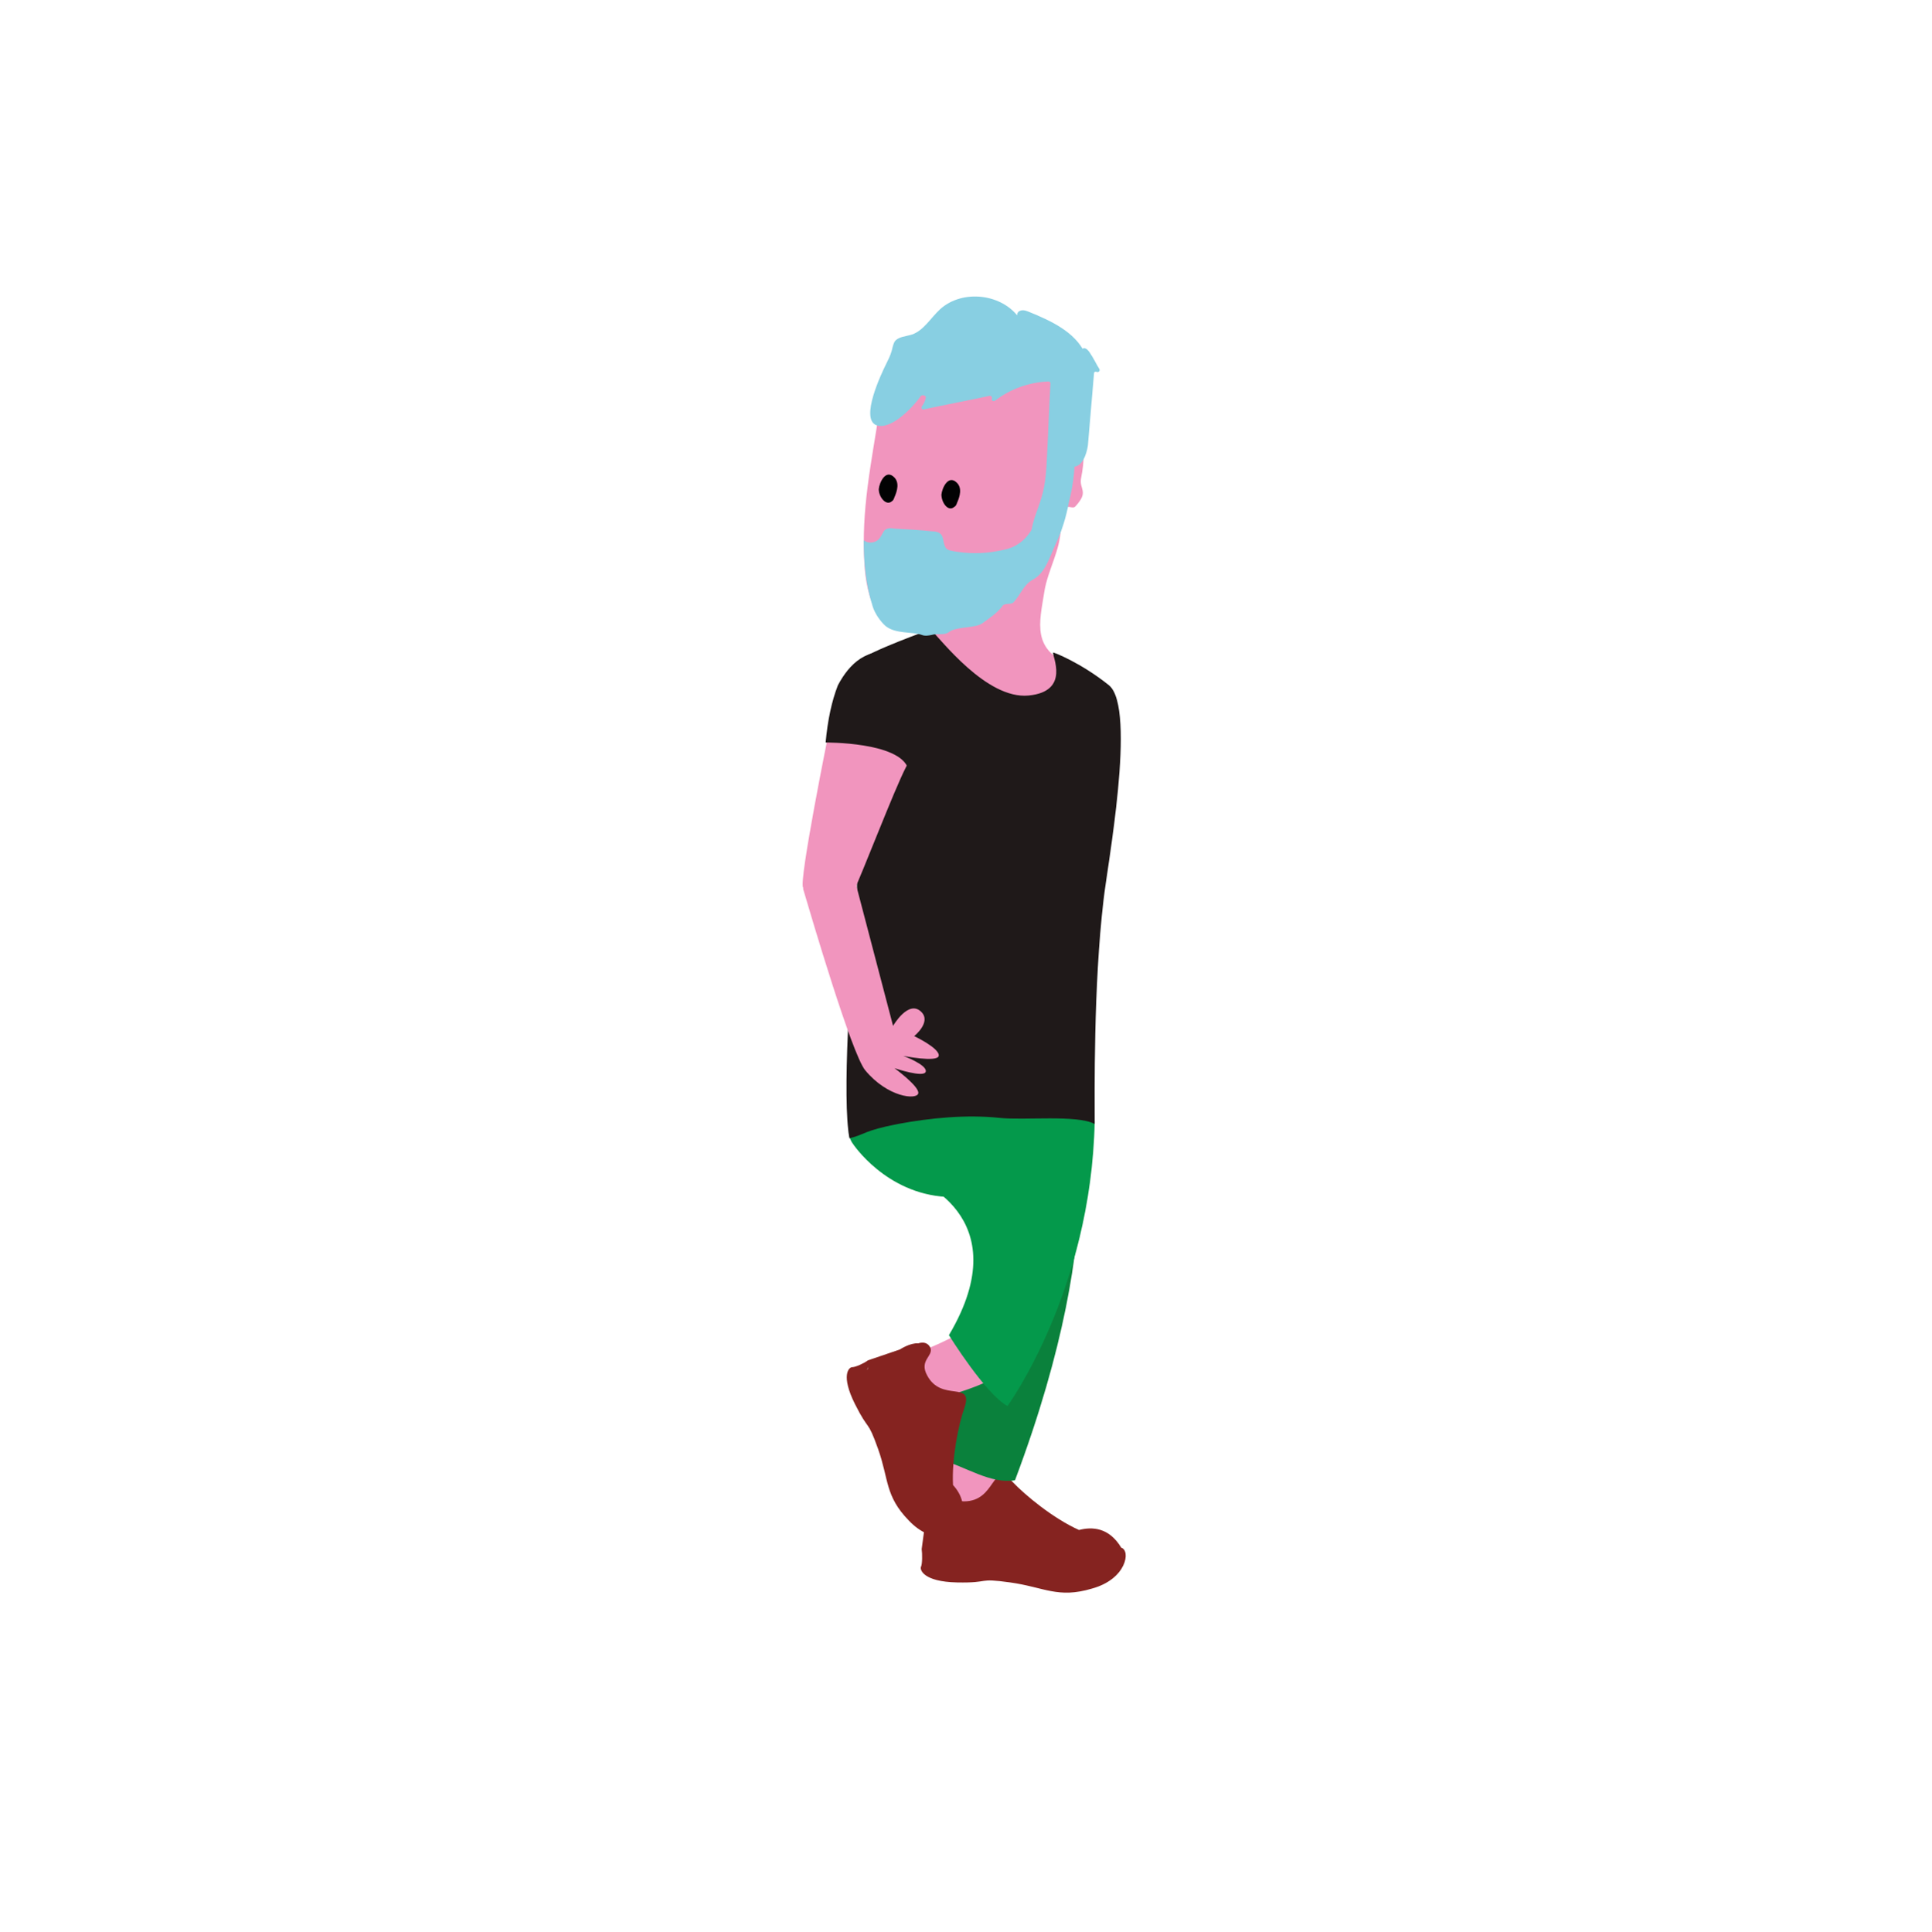
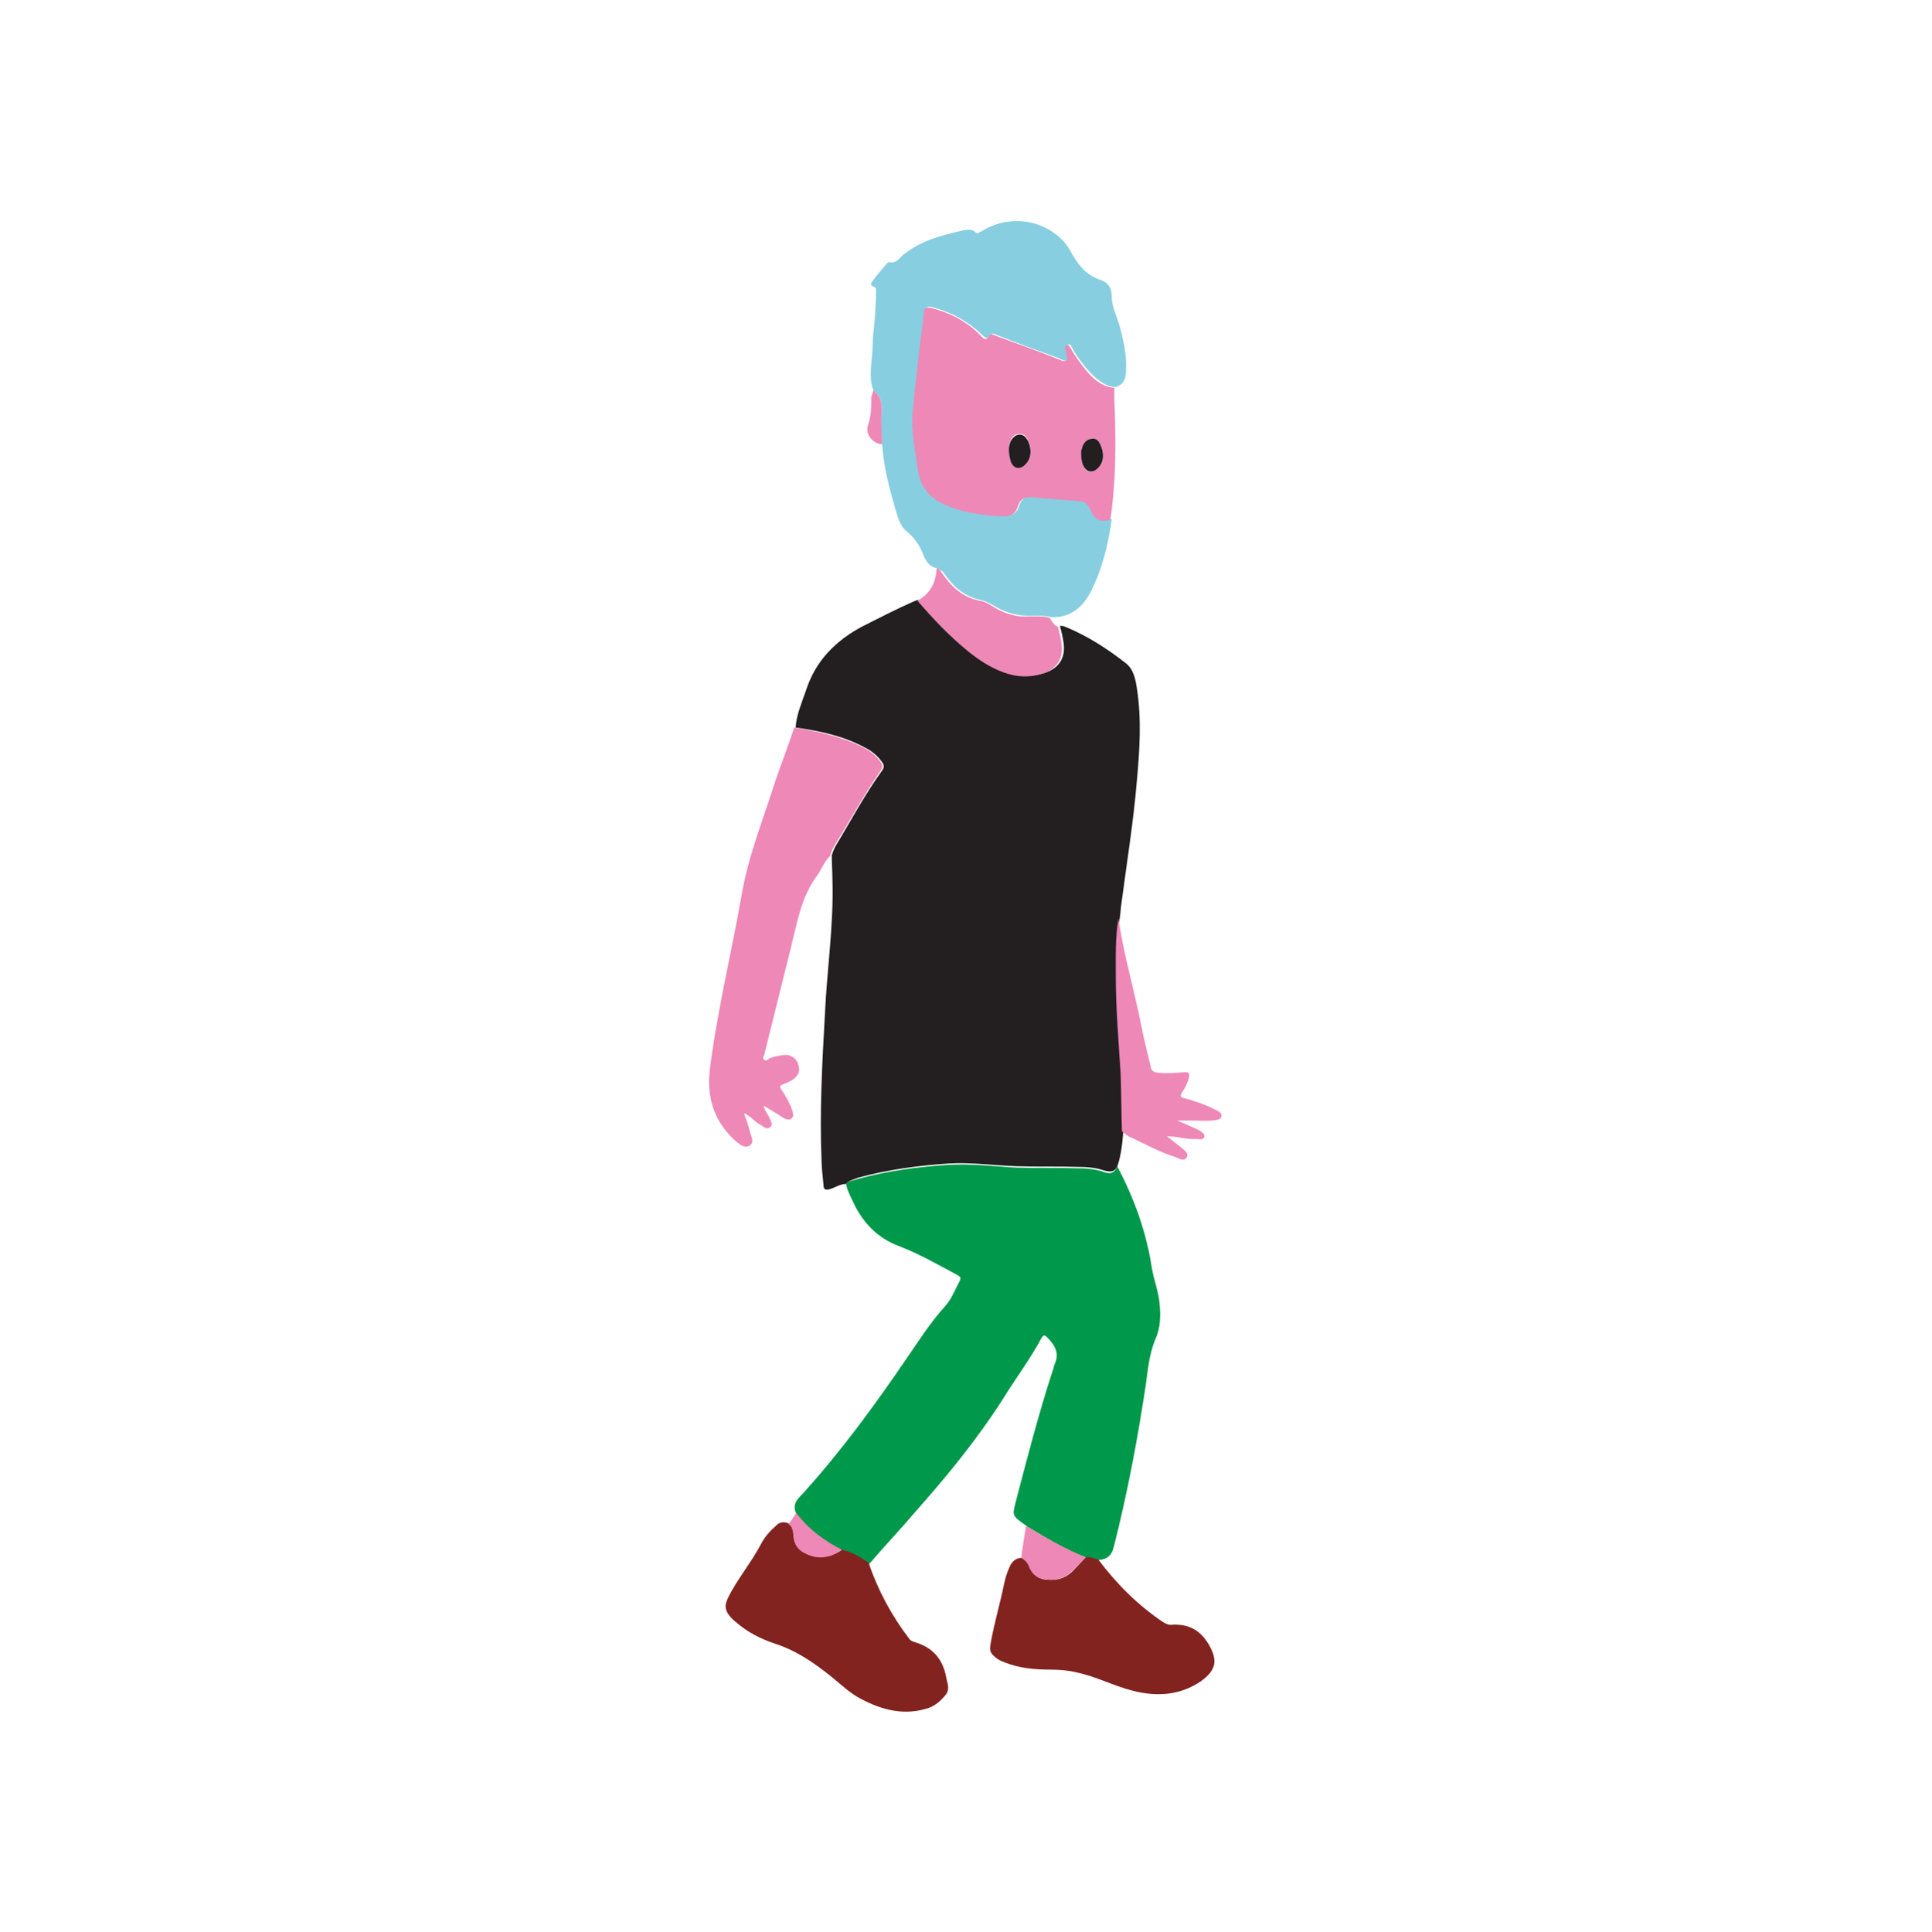
<svg xmlns="http://www.w3.org/2000/svg" version="1.1" id="Capa_1" x="0px" y="0px" viewBox="0 0 283.5 283.5" style="enable-background:new 0 0 283.5 283.5;" xml:space="preserve">
  <style type="text/css">
- 	.st0{fill:#F195BE;}
- 	.st1{fill:#852320;}
- 	.st2{fill:#0A813C;}
- 	.st3{fill:#04994B;}
- 	.st4{fill:#1F1919;}
- 	.st5{fill:#88CFE2;}
- 	.st6{fill:#020203;}
+ 	.st0{fill:#231F20;}
+ 	.st1{fill:#00984A;}
+ 	.st2{fill:#87CEE1;}
+ 	.st3{fill:#EE88B6;}
+ 	.st4{fill:#83231F;}
</style>
  <g>
-     <path class="st0" d="M148.3,213.7c-1.5-0.9-3-0.7-5.3-0.5c-1,0.1-2.2,0.2-3.4,0.9c-0.3,0.1-0.5,0.3-0.8,0.6   c-0.5,1.5-1.1,4.3-0.7,5.9c0.7,3.2,8.6-0.6,9.6-1.8c0.8-1-0.9-0.1-0.3-1.7C146.9,217.1,147.8,214.8,148.3,213.7z" />
-     <path class="st1" d="M164.6,227.2c-1.8-3-4.3-3.1-6.2-2.6c-3.8-1.7-7.9-5.1-9.8-7.1c-3.1-3.2-2.3,2.9-7.1,2.9   c-2.6,0-2.2-2.3-3.5-2.4c-1.3-0.1-1.5,1.3-1.5,1.3c-0.7,1.1-0.5,2.9-0.5,2.9l-0.7,5.2c0.1,0.7,0.1,2.2-0.1,2.6   c-0.2,0.4,0.3,2.2,5.3,2.3s2.8-0.7,7.8,0s7,2.4,12,0.9C165.4,231.8,166,227.6,164.6,227.2z M136.1,227.9c0.1,0.2,0.3,0.3,0.4,0.4   C136.4,228.2,136.2,228,136.1,227.9z" />
+     <path class="st0" d="M124.2,173.8c-0.9,0-1.7,0.6-2.5,0.8c-0.5,0.1-0.8,0-0.8-0.5c-0.1-1.3-0.3-2.6-0.3-3.8   c-0.3-7.2,0.1-14.3,0.5-21.5c0.3-6.5,1.3-13,1.1-19.6c0-1.2-0.1-2.4-0.1-3.6c0.1-0.4,0.3-0.9,0.5-1.3c2.3-3.8,4.3-7.6,6.9-11.2   c0.3-0.4,0.3-0.8,0-1.2c-0.7-1-1.6-1.7-2.6-2.2c-3.2-1.7-6.6-2.4-10.1-2.9c0.1-1.9,0.9-3.6,1.5-5.4c1.4-4.4,4.4-7.4,8.4-9.5   c2.4-1.2,4.9-2.5,7.4-3.6c0.3-0.1,0.6-0.3,0.9-0.2c2.3,2.7,4.6,5.2,7.4,7.4c1.6,1.3,3.3,2.4,5.2,3.1c1.9,0.7,3.8,0.8,5.7,0.2   c2.2-0.7,3.2-2.3,2.8-4.6c-0.1-0.8-0.3-1.5-0.5-2.3c0.4-0.1,0.7,0.1,1,0.2c3.1,1.3,5.9,3.1,8.6,5.2c1.2,0.9,1.5,2.4,1.7,3.8   c0.7,4.5,0.4,9,0,13.4c-0.5,6.1-1.5,12.2-2.3,18.3c-0.1,0.6-0.1,1.2-0.2,1.8c-0.4,2.8-0.4,5.7-0.4,8.5c0,4.8,0.4,9.5,0.7,14.2   c0.2,2.9,0.2,5.7,0.2,8.6c-0.1,1.7-0.3,3.5-0.8,5.1c-0.4,1.1-1.1,1.1-2.1,0.8c-1.2-0.4-2.5-0.5-3.8-0.5c-3-0.1-6,0-9-0.1   c-3.3-0.1-6.6-0.6-9.9-0.4c-4.5,0.3-9,0.9-13.4,2.1C125.2,173.2,124.6,173.3,124.2,173.8z" />
+     <path class="st1" d="M124.2,173.8c0.4-0.5,1.1-0.5,1.6-0.7c4.4-1.2,8.8-1.8,13.4-2.1c3.3-0.2,6.6,0.2,9.9,0.4c3,0.1,6,0,9,0.1   c1.3,0,2.6,0.1,3.8,0.5c1,0.4,1.7,0.3,2.1-0.8c2.5,4.7,4.3,9.7,5.1,15c0.3,1.7,0.9,3.2,1.1,4.9c0.2,1.9,0.2,3.8-0.6,5.5   c-0.9,2.2-1.1,4.5-1.4,6.7c-1.2,8-2.7,15.9-4.7,23.8c-0.3,1.2-0.9,1.8-2.2,1.9c-0.6-0.1-1.2-0.4-1.8-0.3c-3.1-1.2-5.9-2.9-8.7-4.6   c-0.1-0.1-0.2-0.2-0.4-0.3c-1.8-1.3-1.8-1.3-1.3-3.3c1.7-6.5,3.4-13.1,5.5-19.5c0.1-0.2,0.1-0.5,0.2-0.7c0.8-1.7,0-2.9-1.1-4   c-0.3-0.3-0.5-0.4-0.8,0.1c-1.6,3-3.7,5.8-5.5,8.7c-3.8,6-8.3,11.5-13,16.8c-2.2,2.6-4.6,5.1-6.8,7.7c-1.2-0.8-2.5-1.6-3.9-1.9   c-2.7-1.2-5-2.9-6.7-5.3c-0.8-1.4-0.1-2.2,0.9-3.2c5.6-6.2,10.5-12.9,15.2-19.8c1.8-2.6,3.5-5.3,5.6-7.6c1-1.1,1.5-2.5,2.2-3.8   c0.3-0.6-0.2-0.7-0.5-0.9c-2.8-1.5-5.6-3.1-8.5-4.2c-2.9-1.1-4.9-3.1-6.3-5.7C125,175.9,124.4,174.9,124.2,173.8z" />
+     <path class="st2" d="M137.5,83.4c-1-0.2-1.5-0.9-1.9-1.8c-0.5-1.4-1.3-2.6-2.5-3.6c-1-0.8-1.3-2.1-1.7-3.4   c-0.9-3.1-1.7-6.2-1.9-9.4c-0.1-1.4-0.2-2.9-0.1-4.3c0.1-1.4,0.1-2.6-1.1-3.5c0,0-0.1,0-0.1-0.1c-0.8-2.2-0.1-4.4-0.1-6.6   c0-1.2,0.2-2.5,0.3-3.7c0.1-1.4,0.2-2.8,0.2-4.1c0-0.3,0.1-0.7-0.3-0.8c-0.7-0.2-0.4-0.6-0.1-1c0.6-0.8,1.2-1.5,1.9-2.3   c0.1-0.1,0.3-0.4,0.5-0.3c1,0.2,1.4-0.6,2-1.1c2.6-2.1,5.7-2.9,8.9-3.6c0.6-0.1,1.2-0.2,1.7,0.3c0.3,0.3,0.5,0,0.8-0.1   c3.6-2.3,8.4-2.1,11.7,1c0.8,0.7,1.3,1.6,1.8,2.5c1,1.7,2.2,3,4.1,3.6c1.1,0.4,1.6,1.2,1.6,2.4c0,1.6,0.8,3,1.2,4.5   c0.5,2,1,4,0.9,6.1c0,1.1-0.1,2.3-1.5,2.7c-0.5,0-1-0.1-1.4-0.3c-1.2-0.6-2.1-1.5-2.9-2.4c-0.8-1-1.6-2-2.2-3.2   c-0.1-0.2-0.2-0.5-0.5-0.3c-0.3,0.1-0.2,0.3-0.2,0.6c0,0.2,0.1,0.3,0.1,0.5c0.1,0.4,0.4,0.8,0,1.1c-0.4,0.3-0.8,0-1.2-0.2   c-3-1.1-6.1-2.2-9.1-3.4c-0.3-0.1-0.8-0.4-0.9-0.1c-0.6,1-1,0.3-1.5-0.1c-2-1.9-4.4-3.2-7.1-3.9c-0.6-0.2-1-0.1-1.1,0.8   c-0.1,1.4-0.3,2.8-0.5,4.2c-0.4,3.4-0.7,6.7-1.1,10.1c-0.3,2.9,0.4,5.6,0.7,8.4c0.3,2.6,1.6,4.4,4,5.4c2.8,1.2,5.7,1.6,8.7,1.7   c1,0,1.7-0.4,2-1.4c0.3-1,0.9-1.5,2-1.4c2.4,0.2,4.8,0.4,7.2,0.6c0.7,0.1,1.1,0.5,1.4,1.1c0.6,1.6,1.3,2,3,1.6   c-0.5,3.7-1.4,7.4-3.1,10.7c-1.2,2.3-3,3.8-5.8,3.7c-1.1-0.3-2.2-0.2-3.2-0.2c-1.7,0-3.2-0.4-4.7-1.2c-0.7-0.4-1.5-0.9-2.3-1.1   c-2.6-0.5-4.3-2.1-5.7-4.2C138,83.8,137.9,83.4,137.5,83.4z" />
+     <path class="st3" d="M163,76.3c-1.6,0.4-2.3,0-3-1.6c-0.3-0.6-0.7-1.1-1.4-1.1c-2.4-0.2-4.8-0.4-7.2-0.6c-1.1-0.1-1.7,0.4-2,1.4   c-0.3,1-1,1.4-2,1.4c-3-0.1-5.9-0.5-8.7-1.7c-2.4-1.1-3.7-2.8-4-5.4c-0.4-2.8-1-5.6-0.7-8.4c0.3-3.4,0.7-6.7,1.1-10.1   c0.2-1.4,0.4-2.8,0.5-4.2c0-0.8,0.4-0.9,1.1-0.8c2.7,0.7,5.1,1.9,7.1,3.9c0.4,0.4,0.9,1.2,1.5,0.1c0.2-0.3,0.6,0,0.9,0.1   c3,1.1,6.1,2.2,9.1,3.4c0.4,0.1,0.8,0.5,1.2,0.2c0.4-0.3,0-0.7,0-1.1c0-0.2-0.1-0.3-0.1-0.5c-0.1-0.2-0.1-0.5,0.2-0.6   c0.3-0.1,0.4,0.1,0.5,0.3c0.6,1.1,1.4,2.2,2.2,3.2c0.8,1,1.7,1.9,2.9,2.4c0.5,0.2,0.9,0.3,1.4,0.3c-0.1,1.8,0.1,3.6,0.1,5.4   C163.8,66.9,163.7,71.6,163,76.3z M148.1,66c0,0.6,0.1,1.2,0.3,1.7c0.4,1.1,1.3,1.2,2.1,0.4c0.9-0.9,1-2.2,0.4-3.5   c-0.2-0.5-0.5-0.9-1.2-0.9c-0.6,0-1.1,0.3-1.3,0.9C148.1,65.1,148.1,65.5,148.1,66z M158.7,66.5c0,0.7,0.1,1.3,0.3,1.8   c0.4,1.1,1.3,1.3,2.2,0.4c0.9-0.9,0.9-1.9,0.5-3c-0.2-0.7-0.5-1.4-1.4-1.3c-0.9,0.1-1.3,0.7-1.5,1.5   C158.7,66.2,158.7,66.4,158.7,66.5z" />
+     <path class="st3" d="M116.6,106.8c3.5,0.6,6.9,1.3,10.1,2.9c1,0.5,1.9,1.2,2.6,2.2c0.3,0.4,0.3,0.7,0,1.2   c-2.5,3.6-4.6,7.5-6.9,11.2c-0.2,0.4-0.4,0.8-0.5,1.3c-0.9,0.8-1.3,2.1-2,3c-2.3,3.1-2.9,6.9-3.8,10.5c-1.3,5.2-2.6,10.5-3.9,15.7   c-0.1,0.3-0.3,0.6,0,0.8c0.2,0.2,0.5,0,0.7-0.2c0.6-0.3,1.3-0.4,2-0.5c1.1-0.2,2,0.4,2.3,1.4c0.3,0.9,0,1.7-1,2.3   c-0.3,0.1-0.5,0.3-0.8,0.4c-1.1,0.4-1.1,0.4-0.4,1.4c0.5,0.8,1,1.7,1.3,2.6c0.1,0.4,0.3,0.9-0.1,1.2c-0.4,0.3-0.8,0.1-1.2-0.1   c-0.9-0.6-1.8-1.1-2.9-1.8c0.1,0.7,0.6,1.2,0.8,1.7c0.2,0.5,0.7,1.1,0.1,1.5c-0.5,0.4-1-0.2-1.4-0.4c-0.8-0.4-1.3-1.2-2.4-1.7   c0.4,1.1,0.7,1.9,0.9,2.8c0.2,0.7,0.7,1.5-0.1,2c-0.7,0.4-1.4-0.2-1.9-0.6c-3.2-2.8-4.4-6.4-3.9-10.6c1.1-8.7,3.2-17.2,4.7-25.8   c1-5.7,3.2-11.1,4.9-16.5C114.7,112.1,115.7,109.5,116.6,106.8z M109.3,163.4L109.3,163.4L109.3,163.4L109.3,163.4z" />
+     <path class="st4" d="M123.6,227.5c1.5,0.3,2.7,1.1,3.9,1.9c1.4,4.1,3.4,7.8,6,11.2c0.2,0.3,0.6,0.4,0.9,0.5c2.6,0.8,4,2.5,4.5,5.1   c0.1,0.8,0.6,1.6,0,2.5c-0.7,0.9-1.5,1.6-2.5,2c-3.5,1.2-6.8,0.4-10-1.3c-1.6-0.8-2.9-2.1-4.4-3.3c-2.5-2-5.1-3.8-8.2-4.8   c-2.1-0.7-4.1-1.7-5.8-3.2c-0.5-0.4-1-0.9-1.3-1.5c-0.3-0.7-0.2-1.2,0.1-1.9c1.4-2.9,3.5-5.3,5-8.2c0.6-1.1,1.4-1.9,2.3-2.7   c0.5-0.4,1-0.4,1.6-0.2c0.7,0.4,0.8,1.2,0.8,1.9c0.1,1.2,0.7,2,1.8,2.5C120.2,228.9,122,228.6,123.6,227.5z" />
+     <path class="st4" d="M159.4,228.6c0.6-0.1,1.2,0.2,1.8,0.3c2.7,3.6,5.8,6.7,9.5,9.2c0.5,0.3,0.9,0.5,1.5,0.4c2.4-0.1,4.1,0.9,5.3,3   c1.3,2.3,1,3.7-1.2,5.3c-3.1,2.1-6.5,2.3-10,1.4c-2.8-0.7-5.4-2.1-8.3-2.7c-1.2-0.3-2.5-0.4-3.7-0.4c-2.4,0-4.7-0.2-6.9-1.1   c-0.6-0.2-1.1-0.5-1.6-1c-0.5-0.5-0.5-0.9-0.4-1.6c0.5-3,1.4-5.9,2-8.9c0.2-1,0.5-1.8,0.9-2.7c0.4-0.7,0.9-1.1,1.7-1.1   c0.6,0.3,1,0.8,1.2,1.4c0.5,1.2,1.4,1.8,2.7,1.8c1.3,0.1,2.4-0.2,3.4-1.1C158,230.1,158.7,229.3,159.4,228.6z" />
+     <path class="st3" d="M164.7,166.1c-0.1-2.9-0.1-5.7-0.2-8.6c-0.3-4.7-0.7-9.5-0.7-14.2c0-2.8-0.1-5.7,0.4-8.5   c0.7,5.3,2.3,10.4,3.3,15.6c0.4,2,0.9,4,1.4,6.1c0.1,0.7,0.4,0.9,1.2,1c1.3,0.1,2.5,0,3.7-0.1c0.8-0.1,0.9,0.3,0.7,0.9   c-0.2,0.8-0.6,1.5-1,2.1c-0.3,0.5-0.2,0.7,0.3,0.8c1.5,0.4,3,0.9,4.4,1.6c0.2,0.1,0.4,0.2,0.6,0.3c0.3,0.2,0.6,0.4,0.5,0.8   c-0.1,0.4-0.4,0.4-0.7,0.5c-1,0.2-2,0.1-3,0.1c-0.8,0-1.6,0-2.8,0c0.9,0.4,1.5,0.6,2.1,0.9c0.4,0.2,0.7,0.3,1.1,0.5   c0.4,0.3,0.9,0.5,0.8,1c-0.2,0.5-0.7,0.3-1.2,0.3c-1.4,0.1-2.8-0.4-4.3-0.4c0.6,0.5,1.3,1,1.9,1.5c0.5,0.4,1.4,1,1,1.6   c-0.4,0.7-1.2,0.1-1.8-0.1c-2.2-0.7-4.2-1.8-6.3-2.8C165.6,166.9,165.2,166.4,164.7,166.1z" />
+     <path class="st3" d="M137.5,83.4c0.4,0,0.5,0.4,0.7,0.6c1.4,2.1,3.1,3.7,5.7,4.2c0.8,0.1,1.6,0.7,2.3,1.1c1.4,0.8,3,1.3,4.7,1.2   c1.1,0,2.2-0.1,3.2,0.2c0.3,0.5,0.6,1.1,1.2,1.3c0.2,0.8,0.4,1.5,0.5,2.3c0.4,2.3-0.6,3.9-2.8,4.6c-1.9,0.6-3.8,0.5-5.7-0.2   c-1.9-0.7-3.6-1.8-5.2-3.1c-2.7-2.2-5.1-4.7-7.4-7.4C136.6,87.1,137.4,85.5,137.5,83.4z" />
+     <path class="st3" d="M159.4,228.6c-0.7,0.7-1.4,1.5-2.2,2.2c-0.9,0.9-2.1,1.2-3.4,1.1c-1.3-0.1-2.2-0.6-2.7-1.8   c-0.2-0.6-0.6-1.1-1.2-1.4c0.2-1.6,0.5-3.1,0.7-4.7C153.5,225.7,156.3,227.4,159.4,228.6z" />
+     <path class="st3" d="M123.6,227.5c-1.7,1.2-3.4,1.5-5.3,0.6c-1.1-0.5-1.7-1.3-1.8-2.5c-0.1-0.7-0.1-1.5-0.8-1.9   c0.5-0.4,0.8-1.1,1.2-1.6C118.7,224.5,121,226.2,123.6,227.5z" />
+     <path class="st3" d="M128.2,57.3C128.2,57.3,128.3,57.3,128.2,57.3c1.3,1,1.3,2.2,1.2,3.6c-0.1,1.4,0.1,2.9,0.1,4.3   c-1.3,0-2.5-1.4-2.1-2.7c0.5-1.4,0.5-2.7,0.5-4.2C128,58,128.1,57.7,128.2,57.3z" />
+     <path class="st0" d="M148.1,66c0-0.5,0.1-0.9,0.3-1.3c0.3-0.5,0.7-0.9,1.3-0.9c0.6,0,0.9,0.4,1.2,0.9c0.6,1.3,0.5,2.6-0.4,3.5   c-0.8,0.8-1.7,0.6-2.1-0.4C148.2,67.2,148.1,66.6,148.1,66z" />
+     <path class="st0" d="M158.7,66.5c0-0.1,0-0.4,0.1-0.6c0.2-0.8,0.6-1.4,1.5-1.5c0.9-0.1,1.2,0.7,1.4,1.3c0.4,1.1,0.3,2.2-0.5,3   c-0.8,0.8-1.7,0.7-2.2-0.4C158.8,67.8,158.7,67.3,158.7,66.5z" />
  </g>
-   <path class="st2" d="M137.9,214.2c3.9,1.1,7.5,3.7,11.1,3.1c14.7-39.1,8-56.2,8-56.2l-9.7,0.5C151.1,170.1,140.3,206.5,137.9,214.2z  " />
-   <path class="st0" d="M148.6,200.7c-1-0.6-1.2,0.5-1.8,0c-1.8-1.8-2.9-3.4-4.1-5.6h-0.1c-0.1,0-0.2-0.1-0.3-0.2  c-5.4,3.3-11.1,4.8-11.1,4.8s3.1,2.5,8.5,5C139.7,204.7,145.1,203.3,148.6,200.7z" />
-   <path class="st1" d="M140.4,224.3c1.8-2.8,0.7-5-0.5-6.3c-0.2-3.9,0.8-8.9,1.7-11.4c1.3-4-3.4-0.7-5.5-4.7c-1.2-2.2,0.9-2.8,0.5-4  c-0.5-1.2-1.8-0.7-1.8-0.7c-1.2-0.1-2.7,0.9-2.7,0.9l-4.7,1.6c-0.5,0.4-1.8,1-2.3,1s-1.7,1.2,0.4,5.4s1.8,2.1,3.4,6.6  c1.6,4.5,1,6.9,4.5,10.5C136.9,226.9,140.7,225.6,140.4,224.3z M127.5,200.6c-0.1,0.2-0.1,0.4-0.2,0.5  C127.3,201,127.4,200.8,127.5,200.6z" />
-   <path class="st3" d="M152.2,164.6c1.9-0.4,3.8-0.7,5.7-0.9c-5.7-1.8-18.7-5.3-26.3-3c-9.9,2.9-6.4,7.2-6.4,7.2s4.8,7.3,13.7,7.8  C139.4,169.3,146.7,165.8,152.2,164.6z" />
-   <path class="st3" d="M149.7,161.7c-5.5,0.9-28-1.9-12.5,11.7c0,0-3.4-0.5-3.3-0.5c0,0,15.9,5.4,5.4,23.1c0,0,5.4,8.7,8.6,10.4  c0,0,12.3-16.9,12.8-41.8c0,0-1.8-0.3-2.1-0.4C156.8,164.4,151.5,161.4,149.7,161.7z" />
-   <path class="st0" d="M153.3,86.9c0.5-3.2,2.4-6.2,2.4-9.3c-1.4,0.6-2.6,1.9-3.7,2.8c-1.7,1.4-3.4,2.7-5.2,4.1  c-1.7,1.4-0.4-3.2-2.2-2c-1.1,0.7-4-1.9-5.2-1.3c-0.3,8.5,0.1,9.7-3,11.3c-0.9,2.8-4.4,7.4-5.6,10.1c5.1,3,26.3,8.4,26.9-4.8  C151.3,95.6,152.6,91.4,153.3,86.9z" />
-   <path class="st4" d="M162.8,100.6c-4.1-3.3-8.2-4.9-8.2-4.8c-0.2,0.4,2.6,5.7-3.6,6.3c-6.2,0.6-12.9-8.3-14.4-9.7  c0,0-9,3.2-10.5,4.6c-2.9,5.8,0.2,11-0.3,17.3c-0.5,5.7,0.1,11.1,0,18.2c-1,10.5-2.2,28.9-1.1,34.6c2.4-0.6,2-1.1,7.1-2.1  c4.8-0.9,10.1-1.4,14.9-0.9c3.6,0.4,11.4-0.5,14,0.9c0-4.3-0.2-20.2,1.3-32.9C162.5,127.4,166.9,104,162.8,100.6z" />
-   <path class="st0" d="M121.9,106.4l-0.2,0.9c0,0-4.5,22.2-3.8,23c1.2,2,1.9,1.8,4.1,1.9c0.5,0,2.4-0.5,3-0.6c1.8-3.9,6.2-15.5,8-19  C135.7,107.7,121.9,106.4,121.9,106.4z" />
-   <path class="st4" d="M131.6,95.9c-4.3-1-6.9,1.5-8.6,4.7c-0.9,2.3-1.5,5.1-1.8,8.4c0,0,10.8-0.1,12.1,3.8c0.7,2.2,3.4-3.6,4.2-10.1  C137,99.5,134.7,96.6,131.6,95.9z" />
-   <path class="st0" d="M158.7,70.2c1.1-5.8-0.7-3.5-0.6-6.7c0.1-2.5,0.3-7.7-1.7-9.3c-2-1.5-4.5-2.3-7-2.8c-4.2-0.8-8.5-0.8-12.6,0.3  c-2.4,0.6-5,1.7-6.3,3.9c-0.8,1.4-1.1,3-1.4,4.6c-1.2,7.9-2.7,14.6-2.2,22.6c0.1,2,0.6,5.3,1.8,6.9c1.7,2.1,4.6,2.7,7.3,3  c1.6-0.6,3.1-1.7,4.5-2.6c1.9-1.2,3.7-2.7,5.6-4.1c1.8-1.3,3.6-2.6,5.4-4c0.8-0.7,1.8-1.4,2.8-1.8c0-0.3,0-0.6-0.1-0.8  c1,0.1,1.6-1.1,1.6-2c0.1-1,0-2,0.6-2.8c0.4-0.5,1.1,0.2,1.5-0.3C159.9,72.1,158.4,71.9,158.7,70.2z" />
-   <path class="st5" d="M135.9,58.4c-0.1,0.5-0.3,0.9-0.6,1.3c-0.1,0.2,0.1,0.5,0.3,0.4c3.2-0.7,6.5-1.3,9.7-2c0.2,0,0.4,0.2,0.3,0.4  l0,0c-0.1,0.3,0.2,0.5,0.5,0.3c2.2-1.7,5-2.7,7.8-2.8c0.2,0,0.3,0.1,0.3,0.3c-0.2,3.5-0.3,7-0.5,10.6c-0.1,2.1-0.2,4.1-0.8,6.1  c-0.6,2.1-1.7,4.1-1.5,6.2c0,0.1,0.1,0.2,0.2,0.2c1.4,0.7,2.9-1.1,3.5-2.6c1-2.6,1.7-5.4,2.1-8.1c0-0.2,0.2-0.3,0.3-0.2  c1.3,0.1,2-1.7,2.2-3.1c0.3-3.5,0.6-7,0.9-10.6c0-0.2,0.2-0.3,0.4-0.2l0,0c0.3,0.1,0.5-0.2,0.4-0.4c-0.5-0.8-0.8-1.5-1.4-2.4  c-0.2-0.3-0.5-0.7-0.9-0.7c-0.4,0.1-0.2,0.9,0.1,0.6c-1.5-3-4.9-4.6-8.1-5.9c-0.5-0.2-1-0.4-1.5-0.1c-0.4,0.2-0.4,1.1,0.1,1.1  c-2.5-3.7-8.4-4.4-11.7-1.4c-1.4,1.3-2.4,3.1-4.1,3.7c-0.9,0.3-2.1,0.3-2.6,1.1c-0.2,0.4-0.3,0.9-0.4,1.3c-0.2,0.7-0.5,1.3-0.8,1.9  c-0.8,1.6-3.8,8-1.5,9c2,0.8,5.1-2.2,6.6-4.3C135.5,57.9,136,58.1,135.9,58.4z" />
-   <path class="st5" d="M156.9,73.8c-0.4,2.1-1,4.1-1.9,6s-1.5,4.3-3.4,5.3c-1.4,0.8-1.7,2.1-2.8,3.3c-0.3,0.4-1.3,0.1-1.6,0.5  c-0.8,1.1-1.9,1.8-3,2.6c-1,0.7-3.5,0.5-4.6,1.1c-0.2,0.1-0.4,0.3-0.7,0.4c-0.7,0.2-1.5,0-2.1,0.2c-0.5,0.1-1,0.2-1.5,0  c-1.4-0.5-3.8-0.1-5.3-1.3c-0.8-0.7-1.6-1.9-1.9-2.9c-1-3.2-1.3-6.3-1.3-9.7c0.7,0.6,1.9,0.4,2.4-0.4c0.3-0.4,0.4-0.8,0.7-1.1  c0.4-0.3,0.9-0.3,1.4-0.2c1.9,0.1,3.7,0.2,5.6,0.4c0.4,0,0.9,0.1,1.2,0.4c0.5,0.5,0.3,1.5,0.8,2.1c0.3,0.3,0.6,0.3,1,0.4  c2.2,0.4,4.4,0.4,6.5,0c1.1-0.2,2.1-0.4,3-1c1.8-1.1,2.8-3.3,3.4-5.3c1.2-3.7,2-7.6,2.3-11.5c0.1-0.7,0.7-2.9,1.8-1.7  c0.6,0.6,0.6,2.9,0.7,3.7C158,68,157.6,71,156.9,73.8z" />
-   <path class="st6" d="M140.1,74.4c0.2-0.1,0.3-0.3,0.4-0.6c0.4-0.9,0.8-2.2-0.1-3c-1.2-1.1-2.1,0.8-2.2,1.8  C138.2,73.8,139.2,75.2,140.1,74.4z" />
-   <path class="st6" d="M130.9,73.6c0.2-0.1,0.3-0.3,0.4-0.6c0.4-0.9,0.8-2.2-0.1-3c-1.2-1.1-2.1,0.8-2.2,1.8  C129,73,130.1,74.3,130.9,73.6z" />
-   <path class="st0" d="M134.2,152.1c0,0,2.5-2,1.1-3.5c-1.9-2-4.2,2-4.2,2l-5.9-22.5c-1.7-1.9-6-0.1-7.3,2.3v0.1  c1.3,4.4,7.1,24.1,9.1,26.6c3.3,4,7.6,4.4,7.8,3.4s-3.5-3.7-3.5-3.7s4.4,1.5,4.6,0.5c0.2-1-3.3-2.3-3.3-2.3s5,1,5.2,0  C138,153.9,134.2,152.1,134.2,152.1z" />
</svg>
